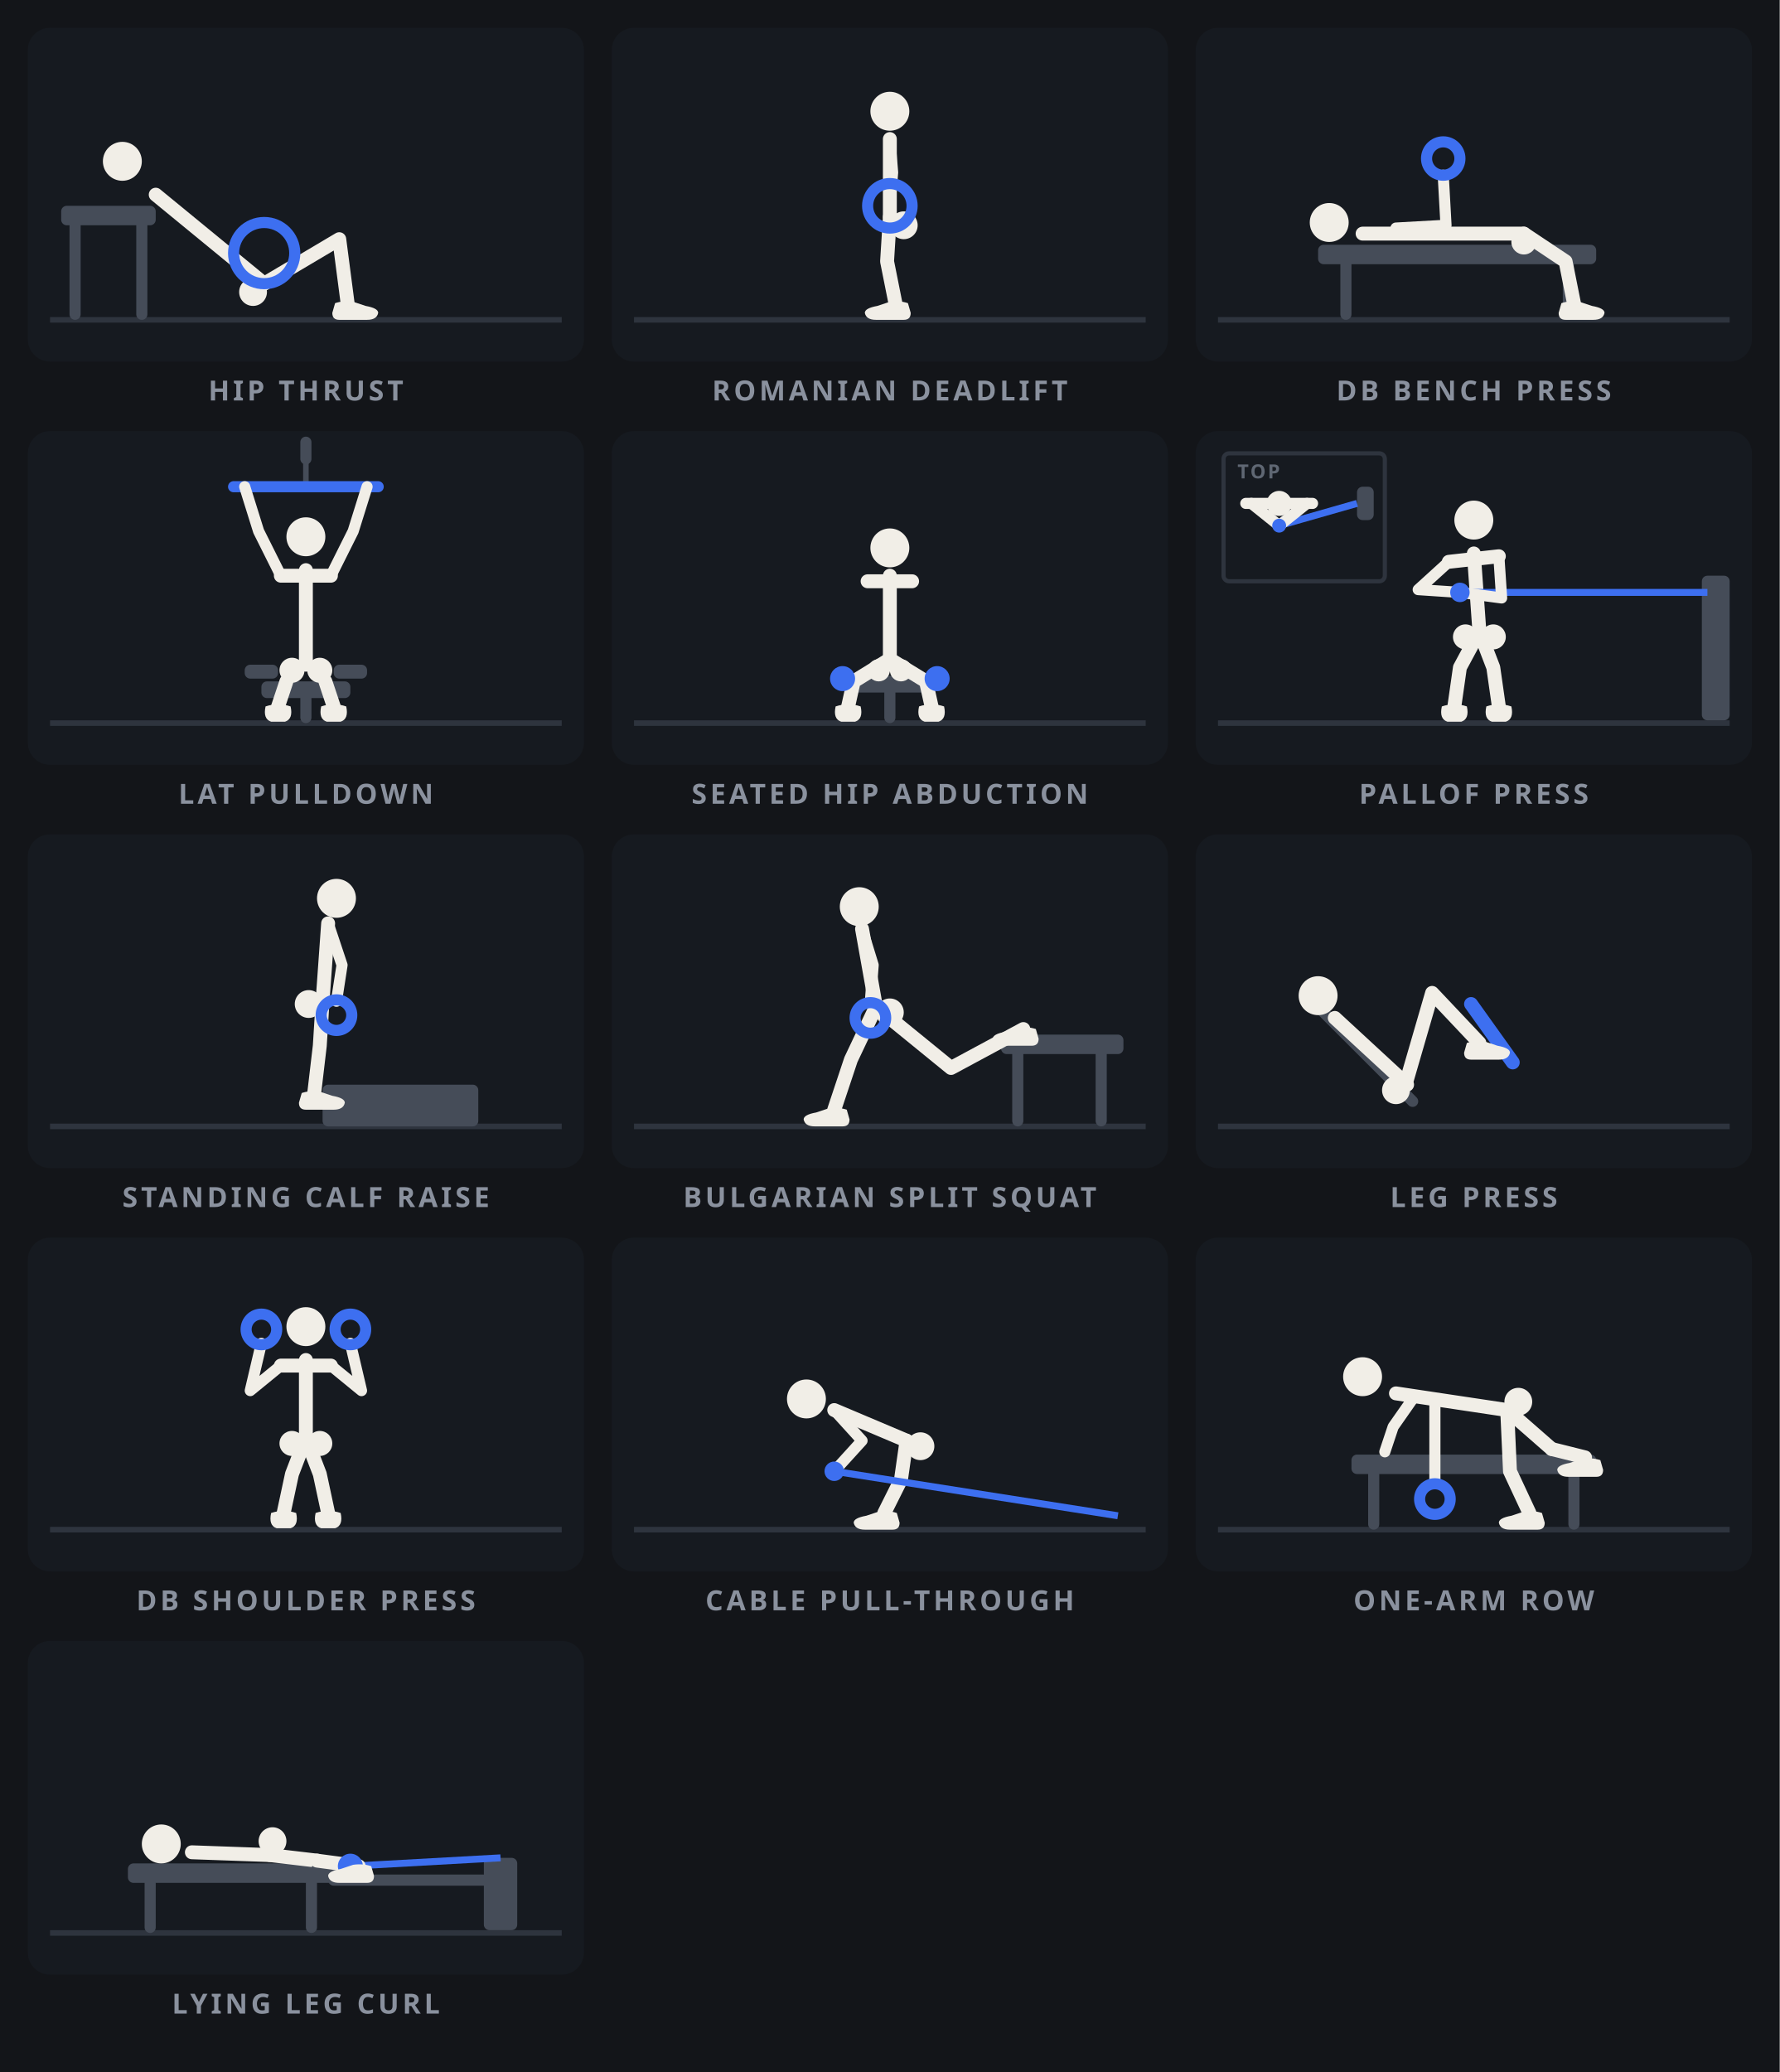
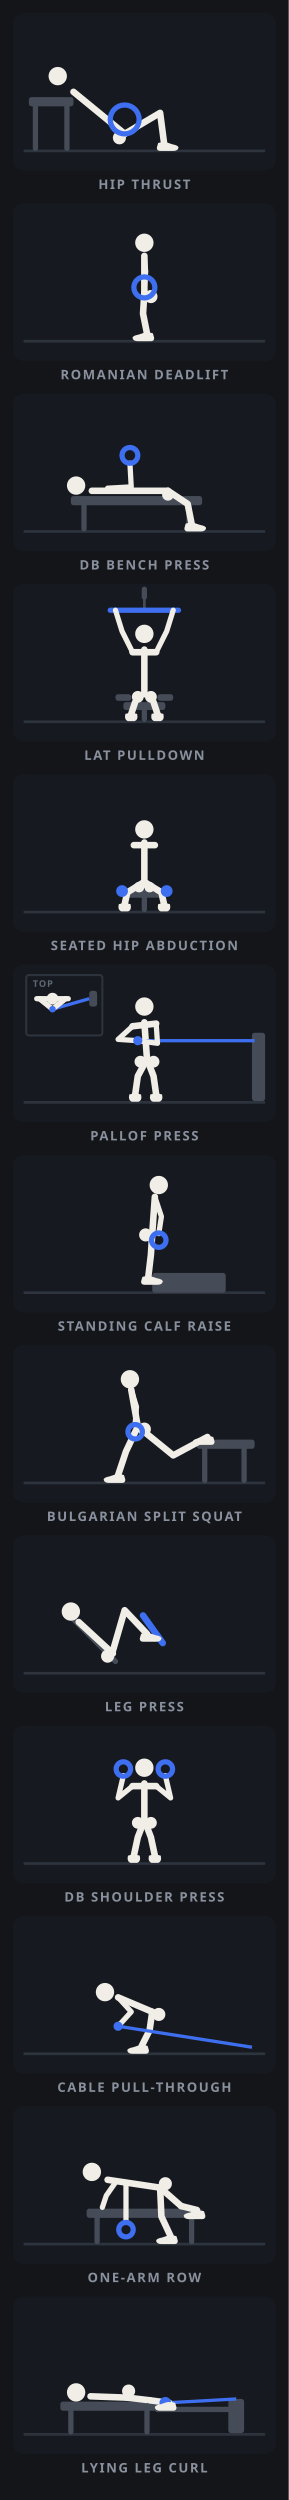
- <svg xmlns="http://www.w3.org/2000/svg" viewBox="0 0 640 745" width="960">
+ <svg xmlns="http://www.w3.org/2000/svg" viewBox="0 0 220 1905" width="960">
  <style>
    .bd{stroke:#F1EEE7;stroke-width:5;stroke-linecap:round;stroke-linejoin:round;fill:none}
    .bd4{stroke:#F1EEE7;stroke-width:4;stroke-linecap:round;stroke-linejoin:round;fill:none}
    .hd{fill:#F1EEE7}
    .eq{fill:#454C58}
    .eqL{stroke:#454C58;stroke-width:4;stroke-linecap:round}
    .eqT{stroke:#454C58;stroke-width:2;fill:none}
    .ac{stroke:#3D6FF0;stroke-width:4;fill:none;stroke-linecap:round}
    .ac5{stroke:#3D6FF0;stroke-width:5;fill:none;stroke-linecap:round}
    .acT{stroke:#3D6FF0;stroke-width:2.5;fill:none}
    .acF{fill:#3D6FF0}
    .gnd{stroke:#2E343E;stroke-width:2}
    .cell{fill:#161A20}
    .cap{fill:#8A919E;font:600 10px system-ui,sans-serif;letter-spacing:.12em;text-anchor:middle}
    .lab{fill:#5F6773;font:600 7px system-ui,sans-serif;letter-spacing:.1em}
    .frame{fill:none;stroke:#2E343E;stroke-width:1.5}
  </style>
-   <rect width="640" height="745" fill="#131519" />
+   <rect width="220" height="1905" fill="#131519" />
  <g transform="translate(10,10)">
    <rect width="200" height="120" rx="8" class="cell" />
    <line x1="8" y1="105" x2="192" y2="105" class="gnd" />
    <rect x="12" y="64" width="34" height="7" rx="2" class="eq" />
    <line x1="17" y1="71" x2="17" y2="103" class="eqL" />
    <line x1="41" y1="71" x2="41" y2="103" class="eqL" />
    <line x1="46" y1="60" x2="85" y2="92" class="bd">
      <animate attributeName="y2" dur="2.6s" repeatCount="indefinite" values="92;70;70;92;92" keyTimes="0;0.35;0.55;0.85;1" calcMode="spline" keySplines=".4 0 .2 1;0 0 1 1;.4 0 .2 1;0 0 1 1" />
    </line>
    <polyline points="85,92 112,76 115,99" class="bd">
      <animate attributeName="points" dur="2.6s" repeatCount="indefinite" values="85,92 112,76 115,99;85,70 115.8,75.8 115,99;85,70 115.8,75.8 115,99;85,92 112,76 115,99;85,92 112,76 115,99" keyTimes="0;0.35;0.55;0.85;1" calcMode="spline" keySplines=".4 0 .2 1;0 0 1 1;.4 0 .2 1;0 0 1 1" />
    </polyline>
    <circle cx="34" cy="48" r="7" class="hd">
      <animate attributeName="cy" dur="2.6s" repeatCount="indefinite" values="48;56;56;48;48" keyTimes="0;0.35;0.55;0.85;1" calcMode="spline" keySplines=".4 0 .2 1;0 0 1 1;.4 0 .2 1;0 0 1 1" />
    </circle>
    <circle cx="81" cy="95" r="5" class="hd">
      <animate attributeName="cy" dur="2.6s" repeatCount="indefinite" values="95;73;73;95;95" keyTimes="0;0.35;0.55;0.85;1" calcMode="spline" keySplines=".4 0 .2 1;0 0 1 1;.4 0 .2 1;0 0 1 1" />
    </circle>
    <circle cx="85" cy="81" r="11" class="ac">
      <animate attributeName="cy" dur="2.6s" repeatCount="indefinite" values="81;59;59;81;81" keyTimes="0;0.35;0.55;0.85;1" calcMode="spline" keySplines=".4 0 .2 1;0 0 1 1;.4 0 .2 1;0 0 1 1" />
    </circle>
    <g transform="translate(115 99)">
      <g>
        <animateTransform attributeName="transform" type="rotate" dur="2.6s" repeatCount="indefinite" values="0 0 0;0 0 0;0 0 0;0 0 0;0 0 0" keyTimes="0;0.35;0.55;0.85;1" calcMode="spline" keySplines=".4 0 .2 1;0 0 1 1;.4 0 .2 1;0 0 1 1" />
        <path d="M -4.5 0 L -5.5 3.5 Q -5.5 6 -3 6 L 7 6 Q 10.5 6 11 3.5 Q 11 1.8 6.5 1 L 2 -0.5 Q -1.5 -1 -4.5 0 Z" class="hd" transform="scale(1,1)" />
      </g>
    </g>
    <text x="100" y="134" class="cap">HIP THRUST</text>
  </g>
-   <g transform="translate(220,10)">
+   <g transform="translate(10,155)">
    <rect width="200" height="120" rx="8" class="cell" />
    <line x1="8" y1="105" x2="192" y2="105" class="gnd" />
    <polyline points="100,68 99,84 102,99" class="bd">
      <animate attributeName="points" dur="2.6s" repeatCount="indefinite" values="100,68 99,84 102,99;114,70 107.1,84.5 102,99;114,70 107.1,84.5 102,99;100,68 99,84 102,99;100,68 99,84 102,99" keyTimes="0;0.35;0.55;0.85;1" calcMode="spline" keySplines=".4 0 .2 1;0 0 1 1;.4 0 .2 1;0 0 1 1" />
    </polyline>
    <line x1="100" y1="68" x2="100" y2="40" class="bd">
      <animate attributeName="x1" dur="2.6s" repeatCount="indefinite" values="100;114;114;100;100" keyTimes="0;0.35;0.55;0.85;1" calcMode="spline" keySplines=".4 0 .2 1;0 0 1 1;.4 0 .2 1;0 0 1 1" />
      <animate attributeName="y1" dur="2.6s" repeatCount="indefinite" values="68;70;70;68;68" keyTimes="0;0.35;0.55;0.85;1" calcMode="spline" keySplines=".4 0 .2 1;0 0 1 1;.4 0 .2 1;0 0 1 1" />
      <animate attributeName="x2" dur="2.6s" repeatCount="indefinite" values="100;98;98;100;100" keyTimes="0;0.35;0.55;0.85;1" calcMode="spline" keySplines=".4 0 .2 1;0 0 1 1;.4 0 .2 1;0 0 1 1" />
      <animate attributeName="y2" dur="2.6s" repeatCount="indefinite" values="40;60;60;40;40" keyTimes="0;0.35;0.55;0.85;1" calcMode="spline" keySplines=".4 0 .2 1;0 0 1 1;.4 0 .2 1;0 0 1 1" />
    </line>
    <circle cx="100" cy="30" r="7" class="hd">
      <animate attributeName="cx" dur="2.6s" repeatCount="indefinite" values="100;88;88;100;100" keyTimes="0;0.35;0.55;0.85;1" calcMode="spline" keySplines=".4 0 .2 1;0 0 1 1;.4 0 .2 1;0 0 1 1" />
      <animate attributeName="cy" dur="2.6s" repeatCount="indefinite" values="30;56;56;30;30" keyTimes="0;0.35;0.55;0.85;1" calcMode="spline" keySplines=".4 0 .2 1;0 0 1 1;.4 0 .2 1;0 0 1 1" />
    </circle>
    <circle cx="105" cy="71" r="5" class="hd">
      <animate attributeName="cx" dur="2.6s" repeatCount="indefinite" values="105;119;119;105;105" keyTimes="0;0.35;0.55;0.85;1" calcMode="spline" keySplines=".4 0 .2 1;0 0 1 1;.4 0 .2 1;0 0 1 1" />
      <animate attributeName="cy" dur="2.6s" repeatCount="indefinite" values="71;73;73;71;71" keyTimes="0;0.35;0.55;0.85;1" calcMode="spline" keySplines=".4 0 .2 1;0 0 1 1;.4 0 .2 1;0 0 1 1" />
    </circle>
    <polyline points="100,40 101,52 100,64" class="bd4">
      <animate attributeName="points" dur="2.6s" repeatCount="indefinite" values="100,40 101,52 100,64;98,60 103,71 103,83;98,60 103,71 103,83;100,40 101,52 100,64;100,40 101,52 100,64" keyTimes="0;0.35;0.55;0.85;1" calcMode="spline" keySplines=".4 0 .2 1;0 0 1 1;.4 0 .2 1;0 0 1 1" />
    </polyline>
    <g transform="translate(102 99)">
      <g>
        <animateTransform attributeName="transform" type="rotate" dur="2.6s" repeatCount="indefinite" values="0 0 0;0 0 0;0 0 0;0 0 0;0 0 0" keyTimes="0;0.35;0.55;0.85;1" calcMode="spline" keySplines=".4 0 .2 1;0 0 1 1;.4 0 .2 1;0 0 1 1" />
        <path d="M -4.5 0 L -5.5 3.5 Q -5.5 6 -3 6 L 7 6 Q 10.5 6 11 3.5 Q 11 1.8 6.5 1 L 2 -0.5 Q -1.5 -1 -4.5 0 Z" class="hd" transform="scale(-1,1)" />
      </g>
    </g>
    <circle cx="100" cy="64" r="8" class="ac">
      <animate attributeName="cx" dur="2.6s" repeatCount="indefinite" values="100;103;103;100;100" keyTimes="0;0.35;0.55;0.85;1" calcMode="spline" keySplines=".4 0 .2 1;0 0 1 1;.4 0 .2 1;0 0 1 1" />
      <animate attributeName="cy" dur="2.6s" repeatCount="indefinite" values="64;83;83;64;64" keyTimes="0;0.35;0.55;0.85;1" calcMode="spline" keySplines=".4 0 .2 1;0 0 1 1;.4 0 .2 1;0 0 1 1" />
    </circle>
    <text x="100" y="134" class="cap">ROMANIAN DEADLIFT</text>
  </g>
-   <g transform="translate(430,10)">
+   <g transform="translate(10,300)">
    <rect width="200" height="120" rx="8" class="cell" />
    <line x1="8" y1="105" x2="192" y2="105" class="gnd" />
    <rect x="44" y="78" width="100" height="7" rx="2" class="eq" />
    <line x1="54" y1="85" x2="54" y2="103" class="eqL" />
    <line x1="134" y1="85" x2="134" y2="103" class="eqL" />
    <line x1="60" y1="74" x2="118" y2="74" class="bd" />
    <circle cx="48" cy="70" r="7" class="hd" />
    <circle cx="118" cy="77" r="4.5" class="hd" />
    <polyline points="118,74 133,84 136,99" class="bd" />
    <g transform="translate(136 99)">
      <g>
        <animateTransform attributeName="transform" type="rotate" dur="2.6s" repeatCount="indefinite" values="0 0 0;0 0 0;0 0 0;0 0 0;0 0 0" keyTimes="0;0.35;0.55;0.85;1" calcMode="spline" keySplines=".4 0 .2 1;0 0 1 1;.4 0 .2 1;0 0 1 1" />
        <path d="M -4.5 0 L -5.5 3.5 Q -5.5 6 -3 6 L 7 6 Q 10.5 6 11 3.5 Q 11 1.8 6.5 1 L 2 -0.5 Q -1.5 -1 -4.5 0 Z" class="hd" transform="scale(1,1)" />
      </g>
    </g>
    <polyline points="72,72 90,71 89,53" class="bd4">
      <animate attributeName="points" dur="2.6s" repeatCount="indefinite" values="72,72 90,71 89,53;72,72 73.9,54.1 74,36;72,72 73.9,54.1 74,36;72,72 90,71 89,53;72,72 90,71 89,53" keyTimes="0;0.35;0.55;0.85;1" calcMode="spline" keySplines=".4 0 .2 1;0 0 1 1;.4 0 .2 1;0 0 1 1" />
    </polyline>
    <circle cx="89" cy="47" r="6" class="ac">
      <animate attributeName="cx" dur="2.6s" repeatCount="indefinite" values="89;74;74;89;89" keyTimes="0;0.35;0.55;0.85;1" calcMode="spline" keySplines=".4 0 .2 1;0 0 1 1;.4 0 .2 1;0 0 1 1" />
      <animate attributeName="cy" dur="2.6s" repeatCount="indefinite" values="47;30;30;47;47" keyTimes="0;0.35;0.55;0.85;1" calcMode="spline" keySplines=".4 0 .2 1;0 0 1 1;.4 0 .2 1;0 0 1 1" />
    </circle>
    <text x="100" y="134" class="cap">DB BENCH PRESS</text>
  </g>
-   <g transform="translate(10,155)">
+   <g transform="translate(10,445)">
    <rect width="200" height="120" rx="8" class="cell" />
    <line x1="8" y1="105" x2="192" y2="105" class="gnd" />
    <line x1="100" y1="4" x2="100" y2="10" class="eqL" />
    <line x1="100" y1="8" x2="100" y2="20" class="eqT">
      <animate attributeName="y2" dur="2.6s" repeatCount="indefinite" values="20;52;52;20;20" keyTimes="0;0.35;0.55;0.85;1" calcMode="spline" keySplines=".4 0 .2 1;0 0 1 1;.4 0 .2 1;0 0 1 1" />
    </line>
    <rect x="84" y="90" width="32" height="6" rx="2" class="eq" />
    <line x1="100" y1="96" x2="100" y2="103" class="eqL" />
    <rect x="78" y="84" width="12" height="5" rx="2" class="eq" />
    <rect x="110" y="84" width="12" height="5" rx="2" class="eq" />
    <line x1="74" y1="20" x2="126" y2="20" class="ac">
      <animate attributeName="y1" dur="2.6s" repeatCount="indefinite" values="20;52;52;20;20" keyTimes="0;0.35;0.55;0.85;1" calcMode="spline" keySplines=".4 0 .2 1;0 0 1 1;.4 0 .2 1;0 0 1 1" />
      <animate attributeName="y2" dur="2.6s" repeatCount="indefinite" values="20;52;52;20;20" keyTimes="0;0.35;0.55;0.85;1" calcMode="spline" keySplines=".4 0 .2 1;0 0 1 1;.4 0 .2 1;0 0 1 1" />
    </line>
    <circle cx="95" cy="86" r="4.5" class="hd" />
    <circle cx="105" cy="86" r="4.5" class="hd" />
    <line x1="100" y1="50" x2="100" y2="84" class="bd" />
    <line x1="91" y1="52" x2="109" y2="52" class="bd" />
    <circle cx="100" cy="38" r="7" class="hd" />
    <line x1="93" y1="90" x2="90" y2="99" class="bd" />
    <line x1="107" y1="90" x2="110" y2="99" class="bd" />
    <g transform="translate(90 99)">
      <g>
        <animateTransform attributeName="transform" type="rotate" dur="2.6s" repeatCount="indefinite" values="0 0 0;0 0 0;0 0 0;0 0 0;0 0 0" keyTimes="0;0.35;0.55;0.85;1" calcMode="spline" keySplines=".4 0 .2 1;0 0 1 1;.4 0 .2 1;0 0 1 1" />
        <path d="M -4.5 0 Q -5.5 4.5 -2.5 5.5 L 2.5 5.5 Q 5.5 4.5 4.5 0 Q 0 -1.5 -4.5 0 Z" class="hd" transform="scale(1,1)" />
      </g>
    </g>
    <g transform="translate(110 99)">
      <g>
        <animateTransform attributeName="transform" type="rotate" dur="2.6s" repeatCount="indefinite" values="0 0 0;0 0 0;0 0 0;0 0 0;0 0 0" keyTimes="0;0.35;0.55;0.85;1" calcMode="spline" keySplines=".4 0 .2 1;0 0 1 1;.4 0 .2 1;0 0 1 1" />
        <path d="M -4.5 0 Q -5.5 4.5 -2.5 5.5 L 2.5 5.5 Q 5.5 4.5 4.5 0 Q 0 -1.5 -4.5 0 Z" class="hd" transform="scale(1,1)" />
      </g>
    </g>
    <polyline points="91,52 83,36 78,20" class="bd4">
      <animate attributeName="points" dur="2.6s" repeatCount="indefinite" values="91,52 83,36 78,20;91,52 83.7,68.3 80,52;91,52 83.7,68.3 80,52;91,52 83,36 78,20;91,52 83,36 78,20" keyTimes="0;0.35;0.55;0.85;1" calcMode="spline" keySplines=".4 0 .2 1;0 0 1 1;.4 0 .2 1;0 0 1 1" />
    </polyline>
    <polyline points="109,52 117,36 122,20" class="bd4">
      <animate attributeName="points" dur="2.6s" repeatCount="indefinite" values="109,52 117,36 122,20;109,52 116.3,68.3 120,52;109,52 116.3,68.3 120,52;109,52 117,36 122,20;109,52 117,36 122,20" keyTimes="0;0.35;0.55;0.85;1" calcMode="spline" keySplines=".4 0 .2 1;0 0 1 1;.4 0 .2 1;0 0 1 1" />
    </polyline>
    <text x="100" y="134" class="cap">LAT PULLDOWN</text>
  </g>
-   <g transform="translate(220,155)">
+   <g transform="translate(10,590)">
    <rect width="200" height="120" rx="8" class="cell" />
    <line x1="8" y1="105" x2="192" y2="105" class="gnd" />
    <rect x="86" y="88" width="28" height="6" rx="2" class="eq" />
    <line x1="100" y1="94" x2="100" y2="103" class="eqL" />
    <circle cx="96" cy="86" r="4" class="hd" />
    <circle cx="104" cy="86" r="4" class="hd" />
    <circle cx="100" cy="42" r="7" class="hd" />
    <line x1="100" y1="52" x2="100" y2="84" class="bd" />
    <line x1="92" y1="54" x2="108" y2="54" class="bd" />
    <g>
      <animateTransform attributeName="transform" type="rotate" dur="2.6s" repeatCount="indefinite" values="0 100 82;-14 100 82;-14 100 82;0 100 82;0 100 82" keyTimes="0;0.35;0.55;0.85;1" calcMode="spline" keySplines=".4 0 .2 1;0 0 1 1;.4 0 .2 1;0 0 1 1" />
      <polyline points="100,82 87,90 85,99" class="bd" />
      <circle cx="83" cy="89" r="4.5" class="acF" />
      <g transform="translate(85 99)">
        <g>
          <animateTransform attributeName="transform" type="rotate" dur="2.6s" repeatCount="indefinite" values="0 0 0;0 0 0;0 0 0;0 0 0;0 0 0" keyTimes="0;0.35;0.55;0.85;1" calcMode="spline" keySplines=".4 0 .2 1;0 0 1 1;.4 0 .2 1;0 0 1 1" />
          <path d="M -4.5 0 Q -5.5 4.5 -2.5 5.5 L 2.5 5.5 Q 5.5 4.5 4.5 0 Q 0 -1.5 -4.5 0 Z" class="hd" transform="scale(1,1)" />
        </g>
      </g>
    </g>
    <g>
      <animateTransform attributeName="transform" type="rotate" dur="2.6s" repeatCount="indefinite" values="0 100 82;14 100 82;14 100 82;0 100 82;0 100 82" keyTimes="0;0.35;0.55;0.85;1" calcMode="spline" keySplines=".4 0 .2 1;0 0 1 1;.4 0 .2 1;0 0 1 1" />
      <polyline points="100,82 113,90 115,99" class="bd" />
      <circle cx="117" cy="89" r="4.5" class="acF" />
      <g transform="translate(115 99)">
        <g>
          <animateTransform attributeName="transform" type="rotate" dur="2.6s" repeatCount="indefinite" values="0 0 0;0 0 0;0 0 0;0 0 0;0 0 0" keyTimes="0;0.35;0.55;0.85;1" calcMode="spline" keySplines=".4 0 .2 1;0 0 1 1;.4 0 .2 1;0 0 1 1" />
          <path d="M -4.5 0 Q -5.5 4.5 -2.5 5.5 L 2.5 5.5 Q 5.5 4.5 4.5 0 Q 0 -1.5 -4.5 0 Z" class="hd" transform="scale(1,1)" />
        </g>
      </g>
    </g>
    <text x="100" y="134" class="cap">SEATED HIP ABDUCTION</text>
  </g>
-   <g transform="translate(430,155)">
+   <g transform="translate(10,735)">
    <rect width="200" height="120" rx="8" class="cell" />
    <line x1="8" y1="105" x2="192" y2="105" class="gnd" />
    <rect x="182" y="52" width="10" height="52" rx="2" class="eq" />
    <circle cx="97" cy="74" r="4.5" class="hd" />
    <circle cx="107" cy="74" r="4.5" class="hd" />
    <polyline points="102,72 95,85 93,99" class="bd" />
    <polyline points="102,72 107,85 109,99" class="bd" />
    <line x1="102" y1="72" x2="100" y2="44" class="bd" />
    <line x1="91" y1="47" x2="109" y2="45" class="bd" />
    <circle cx="100" cy="32" r="7" class="hd" />
    <g transform="translate(93 99)">
      <g>
        <animateTransform attributeName="transform" type="rotate" dur="2.6s" repeatCount="indefinite" values="0 0 0;0 0 0;0 0 0;0 0 0;0 0 0" keyTimes="0;0.35;0.55;0.85;1" calcMode="spline" keySplines=".4 0 .2 1;0 0 1 1;.4 0 .2 1;0 0 1 1" />
        <path d="M -4.5 0 Q -5.5 4.5 -2.5 5.5 L 2.5 5.5 Q 5.5 4.5 4.5 0 Q 0 -1.5 -4.5 0 Z" class="hd" transform="scale(1,1)" />
      </g>
    </g>
    <g transform="translate(109 99)">
      <g>
        <animateTransform attributeName="transform" type="rotate" dur="2.6s" repeatCount="indefinite" values="0 0 0;0 0 0;0 0 0;0 0 0;0 0 0" keyTimes="0;0.35;0.55;0.85;1" calcMode="spline" keySplines=".4 0 .2 1;0 0 1 1;.4 0 .2 1;0 0 1 1" />
        <path d="M -4.5 0 Q -5.5 4.5 -2.5 5.5 L 2.5 5.5 Q 5.5 4.5 4.5 0 Q 0 -1.5 -4.5 0 Z" class="hd" transform="scale(1,1)" />
      </g>
    </g>
    <line x1="184" y1="58" x2="95" y2="58" class="acT">
      <animate attributeName="x2" dur="2.6s" repeatCount="indefinite" values="95;80;80;95;95" keyTimes="0;0.35;0.55;0.85;1" calcMode="spline" keySplines=".4 0 .2 1;0 0 1 1;.4 0 .2 1;0 0 1 1" />
      <animate attributeName="y2" dur="2.6s" repeatCount="indefinite" values="58;62;62;58;58" keyTimes="0;0.35;0.55;0.85;1" calcMode="spline" keySplines=".4 0 .2 1;0 0 1 1;.4 0 .2 1;0 0 1 1" />
    </line>
    <polyline points="91,47 80,57 95,58" class="bd4">
      <animate attributeName="points" dur="2.6s" repeatCount="indefinite" values="91,47 80,57 95,58;91,47 76.1,47.5 80,62;91,47 76.1,47.5 80,62;91,47 80,57 95,58;91,47 80,57 95,58" keyTimes="0;0.35;0.55;0.85;1" calcMode="spline" keySplines=".4 0 .2 1;0 0 1 1;.4 0 .2 1;0 0 1 1" />
    </polyline>
    <polyline points="109,45 110,60 95,58" class="bd4">
      <animate attributeName="points" dur="2.6s" repeatCount="indefinite" values="109,45 110,60 95,58;109,45 96.5,53.3 80,62;109,45 96.5,53.3 80,62;109,45 110,60 95,58;109,45 110,60 95,58" keyTimes="0;0.35;0.55;0.85;1" calcMode="spline" keySplines=".4 0 .2 1;0 0 1 1;.4 0 .2 1;0 0 1 1" />
    </polyline>
    <circle cx="95" cy="58" r="3.5" class="acF">
      <animate attributeName="cx" dur="2.6s" repeatCount="indefinite" values="95;80;80;95;95" keyTimes="0;0.35;0.55;0.85;1" calcMode="spline" keySplines=".4 0 .2 1;0 0 1 1;.4 0 .2 1;0 0 1 1" />
      <animate attributeName="cy" dur="2.6s" repeatCount="indefinite" values="58;62;62;58;58" keyTimes="0;0.35;0.55;0.85;1" calcMode="spline" keySplines=".4 0 .2 1;0 0 1 1;.4 0 .2 1;0 0 1 1" />
    </circle>
    <rect x="10" y="8" width="58" height="46" rx="2" class="frame" />
    <text x="15" y="17" class="lab">TOP</text>
    <rect x="58" y="20" width="6" height="12" rx="2" class="eq" />
    <line x1="58" y1="26" x2="30" y2="34" class="acT">
      <animate attributeName="y2" dur="2.6s" repeatCount="indefinite" values="34;48;48;34;34" keyTimes="0;0.35;0.55;0.85;1" calcMode="spline" keySplines=".4 0 .2 1;0 0 1 1;.4 0 .2 1;0 0 1 1" />
    </line>
    <line x1="18" y1="26" x2="42" y2="26" class="bd4" />
    <line x1="20" y1="26" x2="30" y2="34" class="bd4">
      <animate attributeName="y2" dur="2.6s" repeatCount="indefinite" values="34;48;48;34;34" keyTimes="0;0.35;0.55;0.85;1" calcMode="spline" keySplines=".4 0 .2 1;0 0 1 1;.4 0 .2 1;0 0 1 1" />
    </line>
    <line x1="40" y1="26" x2="30" y2="34" class="bd4">
      <animate attributeName="y2" dur="2.6s" repeatCount="indefinite" values="34;48;48;34;34" keyTimes="0;0.35;0.55;0.85;1" calcMode="spline" keySplines=".4 0 .2 1;0 0 1 1;.4 0 .2 1;0 0 1 1" />
    </line>
    <circle cx="30" cy="26" r="4.5" class="hd" />
    <circle cx="30" cy="34" r="2.5" class="acF">
      <animate attributeName="cy" dur="2.6s" repeatCount="indefinite" values="34;48;48;34;34" keyTimes="0;0.35;0.55;0.85;1" calcMode="spline" keySplines=".4 0 .2 1;0 0 1 1;.4 0 .2 1;0 0 1 1" />
    </circle>
    <text x="100" y="134" class="cap">PALLOF PRESS</text>
  </g>
-   <g transform="translate(10,300)">
+   <g transform="translate(10,880)">
    <rect width="200" height="120" rx="8" class="cell" />
    <line x1="8" y1="105" x2="192" y2="105" class="gnd" />
    <rect x="106" y="90" width="56" height="15" rx="2" class="eq" />
    <polyline points="106,60 105,76 103,93" class="bd">
      <animate attributeName="points" dur="2.6s" repeatCount="indefinite" values="106,60 105,76 103,93;106,49 104.5,65 101,82;106,49 104.5,65 101,82;106,60 105,76 103,93;106,60 105,76 103,93" keyTimes="0;0.35;0.55;0.85;1" calcMode="spline" keySplines=".4 0 .2 1;0 0 1 1;.4 0 .2 1;0 0 1 1" />
    </polyline>
    <line x1="106" y1="60" x2="108" y2="32" class="bd">
      <animate attributeName="y1" dur="2.6s" repeatCount="indefinite" values="60;49;49;60;60" keyTimes="0;0.35;0.55;0.85;1" calcMode="spline" keySplines=".4 0 .2 1;0 0 1 1;.4 0 .2 1;0 0 1 1" />
      <animate attributeName="y2" dur="2.6s" repeatCount="indefinite" values="32;21;21;32;32" keyTimes="0;0.35;0.55;0.85;1" calcMode="spline" keySplines=".4 0 .2 1;0 0 1 1;.4 0 .2 1;0 0 1 1" />
    </line>
    <circle cx="101" cy="61" r="5" class="hd">
      <animate attributeName="cy" dur="2.6s" repeatCount="indefinite" values="61;50;50;61;61" keyTimes="0;0.35;0.55;0.85;1" calcMode="spline" keySplines=".4 0 .2 1;0 0 1 1;.4 0 .2 1;0 0 1 1" />
    </circle>
    <circle cx="111" cy="23" r="7" class="hd">
      <animate attributeName="cy" dur="2.6s" repeatCount="indefinite" values="23;12;12;23;23" keyTimes="0;0.35;0.55;0.85;1" calcMode="spline" keySplines=".4 0 .2 1;0 0 1 1;.4 0 .2 1;0 0 1 1" />
    </circle>
    <polyline points="108,32 113,47 111,60" class="bd4">
      <animate attributeName="points" dur="2.6s" repeatCount="indefinite" values="108,32 113,47 111,60;108,21 113,36 111,49;108,21 113,36 111,49;108,32 113,47 111,60;108,32 113,47 111,60" keyTimes="0;0.35;0.55;0.85;1" calcMode="spline" keySplines=".4 0 .2 1;0 0 1 1;.4 0 .2 1;0 0 1 1" />
    </polyline>
    <circle cx="111" cy="65" r="5.5" class="ac">
      <animate attributeName="cy" dur="2.6s" repeatCount="indefinite" values="65;54;54;65;65" keyTimes="0;0.35;0.55;0.85;1" calcMode="spline" keySplines=".4 0 .2 1;0 0 1 1;.4 0 .2 1;0 0 1 1" />
    </circle>
    <g transform="translate(103 93)">
      <animateTransform attributeName="transform" type="translate" dur="2.6s" repeatCount="indefinite" values="103 93;101 82;101 82;103 93;103 93" keyTimes="0;0.35;0.55;0.85;1" calcMode="spline" keySplines=".4 0 .2 1;0 0 1 1;.4 0 .2 1;0 0 1 1" />
      <g>
        <animateTransform attributeName="transform" type="rotate" dur="2.6s" repeatCount="indefinite" values="-12 0 0;25 0 0;25 0 0;-12 0 0;-12 0 0" keyTimes="0;0.35;0.55;0.85;1" calcMode="spline" keySplines=".4 0 .2 1;0 0 1 1;.4 0 .2 1;0 0 1 1" />
        <path d="M -4.5 0 L -5.5 3.5 Q -5.5 6 -3 6 L 7 6 Q 10.5 6 11 3.5 Q 11 1.8 6.5 1 L 2 -0.5 Q -1.5 -1 -4.5 0 Z" class="hd" transform="scale(1,1)" />
      </g>
    </g>
    <text x="100" y="134" class="cap">STANDING CALF RAISE</text>
  </g>
-   <g transform="translate(220,300)">
+   <g transform="translate(10,1025)">
    <rect width="200" height="120" rx="8" class="cell" />
    <line x1="8" y1="105" x2="192" y2="105" class="gnd" />
    <rect x="140" y="72" width="44" height="7" rx="2" class="eq" />
    <line x1="146" y1="79" x2="146" y2="103" class="eqL" />
    <line x1="176" y1="79" x2="176" y2="103" class="eqL" />
    <polyline points="95,62 86,81 80,99" class="bd">
      <animate attributeName="points" dur="2.6s" repeatCount="indefinite" values="95,62 86,81 80,99;97,82 76,80.4 80,99;97,82 76,80.4 80,99;95,62 86,81 80,99;95,62 86,81 80,99" keyTimes="0;0.35;0.55;0.85;1" calcMode="spline" keySplines=".4 0 .2 1;0 0 1 1;.4 0 .2 1;0 0 1 1" />
    </polyline>
    <polyline points="95,62 122,84 148,70" class="bd">
      <animate attributeName="points" dur="2.6s" repeatCount="indefinite" values="95,62 122,84 148,70;97,82 129.9,93.4 148,70;97,82 129.9,93.4 148,70;95,62 122,84 148,70;95,62 122,84 148,70" keyTimes="0;0.35;0.55;0.85;1" calcMode="spline" keySplines=".4 0 .2 1;0 0 1 1;.4 0 .2 1;0 0 1 1" />
    </polyline>
    <line x1="95" y1="62" x2="90" y2="34" class="bd">
      <animate attributeName="x1" dur="2.6s" repeatCount="indefinite" values="95;97;97;95;95" keyTimes="0;0.35;0.55;0.85;1" calcMode="spline" keySplines=".4 0 .2 1;0 0 1 1;.4 0 .2 1;0 0 1 1" />
      <animate attributeName="y1" dur="2.6s" repeatCount="indefinite" values="62;82;82;62;62" keyTimes="0;0.35;0.55;0.85;1" calcMode="spline" keySplines=".4 0 .2 1;0 0 1 1;.4 0 .2 1;0 0 1 1" />
      <animate attributeName="y2" dur="2.6s" repeatCount="indefinite" values="34;54;54;34;34" keyTimes="0;0.35;0.55;0.85;1" calcMode="spline" keySplines=".4 0 .2 1;0 0 1 1;.4 0 .2 1;0 0 1 1" />
    </line>
    <circle cx="89" cy="26" r="7" class="hd">
      <animate attributeName="cy" dur="2.6s" repeatCount="indefinite" values="26;46;46;26;26" keyTimes="0;0.35;0.55;0.85;1" calcMode="spline" keySplines=".4 0 .2 1;0 0 1 1;.4 0 .2 1;0 0 1 1" />
    </circle>
    <circle cx="100" cy="64" r="5" class="hd">
      <animate attributeName="cx" dur="2.6s" repeatCount="indefinite" values="100;102;102;100;100" keyTimes="0;0.35;0.55;0.85;1" calcMode="spline" keySplines=".4 0 .2 1;0 0 1 1;.4 0 .2 1;0 0 1 1" />
      <animate attributeName="cy" dur="2.6s" repeatCount="indefinite" values="64;84;84;64;64" keyTimes="0;0.35;0.55;0.85;1" calcMode="spline" keySplines=".4 0 .2 1;0 0 1 1;.4 0 .2 1;0 0 1 1" />
    </circle>
    <polyline points="90,34 94,47 93,60" class="bd4">
      <animate attributeName="points" dur="2.6s" repeatCount="indefinite" values="90,34 94,47 93,60;90,54 94,67 93,80;90,54 94,67 93,80;90,34 94,47 93,60;90,34 94,47 93,60" keyTimes="0;0.35;0.55;0.85;1" calcMode="spline" keySplines=".4 0 .2 1;0 0 1 1;.4 0 .2 1;0 0 1 1" />
    </polyline>
    <circle cx="93" cy="66" r="5.5" class="ac">
      <animate attributeName="cy" dur="2.6s" repeatCount="indefinite" values="66;86;86;66;66" keyTimes="0;0.35;0.55;0.85;1" calcMode="spline" keySplines=".4 0 .2 1;0 0 1 1;.4 0 .2 1;0 0 1 1" />
    </circle>
    <g transform="translate(80 99)">
      <g>
        <animateTransform attributeName="transform" type="rotate" dur="2.6s" repeatCount="indefinite" values="0 0 0;0 0 0;0 0 0;0 0 0;0 0 0" keyTimes="0;0.35;0.55;0.85;1" calcMode="spline" keySplines=".4 0 .2 1;0 0 1 1;.4 0 .2 1;0 0 1 1" />
        <path d="M -4.5 0 L -5.5 3.5 Q -5.5 6 -3 6 L 7 6 Q 10.5 6 11 3.5 Q 11 1.8 6.5 1 L 2 -0.5 Q -1.5 -1 -4.5 0 Z" class="hd" transform="scale(-1,1)" />
      </g>
    </g>
    <g transform="translate(148 70)">
      <g>
        <animateTransform attributeName="transform" type="rotate" dur="2.6s" repeatCount="indefinite" values="-60 0 0;-60 0 0;-60 0 0;-60 0 0;-60 0 0" keyTimes="0;0.35;0.55;0.85;1" calcMode="spline" keySplines=".4 0 .2 1;0 0 1 1;.4 0 .2 1;0 0 1 1" />
        <path d="M -4.5 0 L -5.5 3.5 Q -5.5 6 -3 6 L 7 6 Q 10.5 6 11 3.5 Q 11 1.8 6.5 1 L 2 -0.5 Q -1.5 -1 -4.5 0 Z" class="hd" transform="scale(-1,1)" />
      </g>
    </g>
    <text x="100" y="134" class="cap">BULGARIAN SPLIT SQUAT</text>
  </g>
-   <g transform="translate(430,300)">
+   <g transform="translate(10,1170)">
    <rect width="200" height="120" rx="8" class="cell" />
    <line x1="8" y1="105" x2="192" y2="105" class="gnd" />
    <line x1="44" y1="62" x2="78" y2="96" class="eqL" />
    <circle cx="44" cy="58" r="7" class="hd" />
    <line x1="76" y1="90" x2="50" y2="66" class="bd" />
    <circle cx="72" cy="92" r="5" class="hd" />
    <polyline points="76,88 85,57 102,75" class="bd">
      <animate attributeName="points" dur="2.6s" repeatCount="indefinite" values="76,88 85,57 102,75;76,88 95.9,62.6 120,57;76,88 95.9,62.6 120,57;76,88 85,57 102,75;76,88 85,57 102,75" keyTimes="0;0.35;0.55;0.85;1" calcMode="spline" keySplines=".4 0 .2 1;0 0 1 1;.4 0 .2 1;0 0 1 1" />
    </polyline>
    <line x1="99" y1="61" x2="114" y2="82" class="ac5">
      <animate attributeName="x1" dur="2.6s" repeatCount="indefinite" values="99;117;117;99;99" keyTimes="0;0.35;0.55;0.85;1" calcMode="spline" keySplines=".4 0 .2 1;0 0 1 1;.4 0 .2 1;0 0 1 1" />
      <animate attributeName="y1" dur="2.6s" repeatCount="indefinite" values="61;43;43;61;61" keyTimes="0;0.35;0.55;0.85;1" calcMode="spline" keySplines=".4 0 .2 1;0 0 1 1;.4 0 .2 1;0 0 1 1" />
      <animate attributeName="x2" dur="2.6s" repeatCount="indefinite" values="114;132;132;114;114" keyTimes="0;0.35;0.55;0.85;1" calcMode="spline" keySplines=".4 0 .2 1;0 0 1 1;.4 0 .2 1;0 0 1 1" />
      <animate attributeName="y2" dur="2.6s" repeatCount="indefinite" values="82;64;64;82;82" keyTimes="0;0.35;0.55;0.85;1" calcMode="spline" keySplines=".4 0 .2 1;0 0 1 1;.4 0 .2 1;0 0 1 1" />
    </line>
    <g transform="translate(102 75)">
      <animateTransform attributeName="transform" type="translate" dur="2.6s" repeatCount="indefinite" values="102 75;120 57;120 57;102 75;102 75" keyTimes="0;0.35;0.55;0.85;1" calcMode="spline" keySplines=".4 0 .2 1;0 0 1 1;.4 0 .2 1;0 0 1 1" />
      <g>
        <animateTransform attributeName="transform" type="rotate" dur="2.6s" repeatCount="indefinite" values="-125 0 0;-125 0 0;-125 0 0;-125 0 0;-125 0 0" keyTimes="0;0.35;0.55;0.85;1" calcMode="spline" keySplines=".4 0 .2 1;0 0 1 1;.4 0 .2 1;0 0 1 1" />
        <path d="M -4.5 0 L -5.5 3.5 Q -5.5 6 -3 6 L 7 6 Q 10.5 6 11 3.5 Q 11 1.8 6.5 1 L 2 -0.5 Q -1.5 -1 -4.5 0 Z" class="hd" transform="scale(1,1)" />
      </g>
    </g>
    <text x="100" y="134" class="cap">LEG PRESS</text>
  </g>
-   <g transform="translate(10,445)">
+   <g transform="translate(10,1315)">
    <rect width="200" height="120" rx="8" class="cell" />
    <line x1="8" y1="105" x2="192" y2="105" class="gnd" />
    <circle cx="95" cy="74" r="4.5" class="hd" />
    <circle cx="105" cy="74" r="4.5" class="hd" />
    <polyline points="100,72 95,85 92,99" class="bd" />
    <polyline points="100,72 105,85 108,99" class="bd" />
    <line x1="100" y1="72" x2="100" y2="44" class="bd" />
    <line x1="91" y1="46" x2="109" y2="46" class="bd" />
    <circle cx="100" cy="32" r="7" class="hd" />
    <g transform="translate(92 99)">
      <g>
        <animateTransform attributeName="transform" type="rotate" dur="2.6s" repeatCount="indefinite" values="0 0 0;0 0 0;0 0 0;0 0 0;0 0 0" keyTimes="0;0.35;0.55;0.85;1" calcMode="spline" keySplines=".4 0 .2 1;0 0 1 1;.4 0 .2 1;0 0 1 1" />
        <path d="M -4.5 0 Q -5.5 4.5 -2.5 5.5 L 2.5 5.5 Q 5.5 4.5 4.5 0 Q 0 -1.5 -4.5 0 Z" class="hd" transform="scale(1,1)" />
      </g>
    </g>
    <g transform="translate(108 99)">
      <g>
        <animateTransform attributeName="transform" type="rotate" dur="2.6s" repeatCount="indefinite" values="0 0 0;0 0 0;0 0 0;0 0 0;0 0 0" keyTimes="0;0.35;0.55;0.85;1" calcMode="spline" keySplines=".4 0 .2 1;0 0 1 1;.4 0 .2 1;0 0 1 1" />
        <path d="M -4.5 0 Q -5.5 4.5 -2.5 5.5 L 2.5 5.5 Q 5.5 4.5 4.5 0 Q 0 -1.5 -4.5 0 Z" class="hd" transform="scale(1,1)" />
      </g>
    </g>
    <polyline points="91,46 80,55 84,38" class="bd4">
      <animate attributeName="points" dur="2.6s" repeatCount="indefinite" values="91,46 80,55 84,38;91,46 90.6,31.8 92,14;91,46 90.6,31.8 92,14;91,46 80,55 84,38;91,46 80,55 84,38" keyTimes="0;0.35;0.55;0.85;1" calcMode="spline" keySplines=".4 0 .2 1;0 0 1 1;.4 0 .2 1;0 0 1 1" />
    </polyline>
    <polyline points="109,46 120,55 116,38" class="bd4">
      <animate attributeName="points" dur="2.6s" repeatCount="indefinite" values="109,46 120,55 116,38;109,46 109.4,31.8 108,14;109,46 109.4,31.8 108,14;109,46 120,55 116,38;109,46 120,55 116,38" keyTimes="0;0.35;0.55;0.85;1" calcMode="spline" keySplines=".4 0 .2 1;0 0 1 1;.4 0 .2 1;0 0 1 1" />
    </polyline>
    <circle cx="84" cy="33" r="5.5" class="ac">
      <animate attributeName="cx" dur="2.6s" repeatCount="indefinite" values="84;92;92;84;84" keyTimes="0;0.35;0.55;0.85;1" calcMode="spline" keySplines=".4 0 .2 1;0 0 1 1;.4 0 .2 1;0 0 1 1" />
      <animate attributeName="cy" dur="2.6s" repeatCount="indefinite" values="33;9;9;33;33" keyTimes="0;0.35;0.55;0.85;1" calcMode="spline" keySplines=".4 0 .2 1;0 0 1 1;.4 0 .2 1;0 0 1 1" />
    </circle>
    <circle cx="116" cy="33" r="5.5" class="ac">
      <animate attributeName="cx" dur="2.6s" repeatCount="indefinite" values="116;108;108;116;116" keyTimes="0;0.35;0.55;0.85;1" calcMode="spline" keySplines=".4 0 .2 1;0 0 1 1;.4 0 .2 1;0 0 1 1" />
      <animate attributeName="cy" dur="2.6s" repeatCount="indefinite" values="33;9;9;33;33" keyTimes="0;0.35;0.55;0.85;1" calcMode="spline" keySplines=".4 0 .2 1;0 0 1 1;.4 0 .2 1;0 0 1 1" />
    </circle>
    <text x="100" y="134" class="cap">DB SHOULDER PRESS</text>
  </g>
-   <g transform="translate(220,445)">
+   <g transform="translate(10,1460)">
    <rect width="200" height="120" rx="8" class="cell" />
    <line x1="8" y1="105" x2="192" y2="105" class="gnd" />
    <polyline points="106,73 104,87 98,99" class="bd">
      <animate attributeName="points" dur="2.6s" repeatCount="indefinite" values="106,73 104,87 98,99;95,70 97.3,84 98,99;95,70 97.3,84 98,99;106,73 104,87 98,99;106,73 104,87 98,99" keyTimes="0;0.35;0.55;0.85;1" calcMode="spline" keySplines=".4 0 .2 1;0 0 1 1;.4 0 .2 1;0 0 1 1" />
    </polyline>
    <line x1="106" y1="73" x2="80" y2="62" class="bd">
      <animate attributeName="x1" dur="2.6s" repeatCount="indefinite" values="106;95;95;106;106" keyTimes="0;0.35;0.55;0.85;1" calcMode="spline" keySplines=".4 0 .2 1;0 0 1 1;.4 0 .2 1;0 0 1 1" />
      <animate attributeName="y1" dur="2.6s" repeatCount="indefinite" values="73;70;70;73;73" keyTimes="0;0.35;0.55;0.85;1" calcMode="spline" keySplines=".4 0 .2 1;0 0 1 1;.4 0 .2 1;0 0 1 1" />
      <animate attributeName="x2" dur="2.6s" repeatCount="indefinite" values="80;95;95;80;80" keyTimes="0;0.35;0.55;0.85;1" calcMode="spline" keySplines=".4 0 .2 1;0 0 1 1;.4 0 .2 1;0 0 1 1" />
      <animate attributeName="y2" dur="2.6s" repeatCount="indefinite" values="62;42;42;62;62" keyTimes="0;0.35;0.55;0.85;1" calcMode="spline" keySplines=".4 0 .2 1;0 0 1 1;.4 0 .2 1;0 0 1 1" />
    </line>
    <circle cx="70" cy="58" r="7" class="hd">
      <animate attributeName="cx" dur="2.6s" repeatCount="indefinite" values="70;93;93;70;70" keyTimes="0;0.35;0.55;0.85;1" calcMode="spline" keySplines=".4 0 .2 1;0 0 1 1;.4 0 .2 1;0 0 1 1" />
      <animate attributeName="cy" dur="2.6s" repeatCount="indefinite" values="58;32;32;58;58" keyTimes="0;0.35;0.55;0.85;1" calcMode="spline" keySplines=".4 0 .2 1;0 0 1 1;.4 0 .2 1;0 0 1 1" />
    </circle>
    <circle cx="111" cy="75" r="5" class="hd">
      <animate attributeName="cx" dur="2.6s" repeatCount="indefinite" values="111;100;100;111;111" keyTimes="0;0.35;0.55;0.85;1" calcMode="spline" keySplines=".4 0 .2 1;0 0 1 1;.4 0 .2 1;0 0 1 1" />
      <animate attributeName="cy" dur="2.6s" repeatCount="indefinite" values="75;72;72;75;75" keyTimes="0;0.35;0.55;0.85;1" calcMode="spline" keySplines=".4 0 .2 1;0 0 1 1;.4 0 .2 1;0 0 1 1" />
    </circle>
    <polyline points="80,62 90,73 80,84" class="bd4">
      <animate attributeName="points" dur="2.6s" repeatCount="indefinite" values="80,62 90,73 80,84;95,42 96.8,56.8 97,72;95,42 96.8,56.8 97,72;80,62 90,73 80,84;80,62 90,73 80,84" keyTimes="0;0.35;0.55;0.85;1" calcMode="spline" keySplines=".4 0 .2 1;0 0 1 1;.4 0 .2 1;0 0 1 1" />
    </polyline>
    <line x1="182" y1="100" x2="80" y2="84" class="acT">
      <animate attributeName="x2" dur="2.6s" repeatCount="indefinite" values="80;97;97;80;80" keyTimes="0;0.35;0.55;0.85;1" calcMode="spline" keySplines=".4 0 .2 1;0 0 1 1;.4 0 .2 1;0 0 1 1" />
      <animate attributeName="y2" dur="2.6s" repeatCount="indefinite" values="84;72;72;84;84" keyTimes="0;0.35;0.55;0.85;1" calcMode="spline" keySplines=".4 0 .2 1;0 0 1 1;.4 0 .2 1;0 0 1 1" />
    </line>
    <circle cx="80" cy="84" r="3.5" class="acF">
      <animate attributeName="cx" dur="2.6s" repeatCount="indefinite" values="80;97;97;80;80" keyTimes="0;0.35;0.55;0.85;1" calcMode="spline" keySplines=".4 0 .2 1;0 0 1 1;.4 0 .2 1;0 0 1 1" />
      <animate attributeName="cy" dur="2.6s" repeatCount="indefinite" values="84;72;72;84;84" keyTimes="0;0.35;0.55;0.85;1" calcMode="spline" keySplines=".4 0 .2 1;0 0 1 1;.4 0 .2 1;0 0 1 1" />
    </circle>
    <g transform="translate(98 99)">
      <g>
        <animateTransform attributeName="transform" type="rotate" dur="2.6s" repeatCount="indefinite" values="0 0 0;0 0 0;0 0 0;0 0 0;0 0 0" keyTimes="0;0.35;0.55;0.85;1" calcMode="spline" keySplines=".4 0 .2 1;0 0 1 1;.4 0 .2 1;0 0 1 1" />
        <path d="M -4.5 0 L -5.5 3.5 Q -5.5 6 -3 6 L 7 6 Q 10.5 6 11 3.5 Q 11 1.8 6.5 1 L 2 -0.5 Q -1.5 -1 -4.5 0 Z" class="hd" transform="scale(-1,1)" />
      </g>
    </g>
    <text x="100" y="134" class="cap">CABLE PULL-THROUGH</text>
  </g>
-   <g transform="translate(430,445)">
+   <g transform="translate(10,1605)">
    <rect width="200" height="120" rx="8" class="cell" />
    <line x1="8" y1="105" x2="192" y2="105" class="gnd" />
    <rect x="56" y="78" width="88" height="7" rx="2" class="eq" />
    <line x1="64" y1="85" x2="64" y2="103" class="eqL" />
    <line x1="136" y1="85" x2="136" y2="103" class="eqL" />
    <circle cx="60" cy="50" r="7" class="hd" />
    <line x1="112" y1="62" x2="72" y2="56" class="bd" />
    <circle cx="116" cy="59" r="5" class="hd" />
    <polyline points="78,58 71,68 68,77" class="bd4" />
    <line x1="112" y1="62" x2="128" y2="76" class="bd" />
    <line x1="128" y1="76" x2="140" y2="79" class="bd" />
    <polyline points="112,62 113,84 120,99" class="bd" />
    <polyline points="86,58 86,73 86,88" class="bd4">
      <animate attributeName="points" dur="2.6s" repeatCount="indefinite" values="86,58 86,73 86,88;86,58 99.5,51.4 96,66;86,58 99.5,51.4 96,66;86,58 86,73 86,88;86,58 86,73 86,88" keyTimes="0;0.35;0.55;0.85;1" calcMode="spline" keySplines=".4 0 .2 1;0 0 1 1;.4 0 .2 1;0 0 1 1" />
    </polyline>
    <circle cx="86" cy="94" r="5.5" class="ac">
      <animate attributeName="cx" dur="2.6s" repeatCount="indefinite" values="86;96;96;86;86" keyTimes="0;0.35;0.55;0.85;1" calcMode="spline" keySplines=".4 0 .2 1;0 0 1 1;.4 0 .2 1;0 0 1 1" />
      <animate attributeName="cy" dur="2.6s" repeatCount="indefinite" values="94;72;72;94;94" keyTimes="0;0.35;0.55;0.85;1" calcMode="spline" keySplines=".4 0 .2 1;0 0 1 1;.4 0 .2 1;0 0 1 1" />
    </circle>
    <g transform="translate(120 99)">
      <g>
        <animateTransform attributeName="transform" type="rotate" dur="2.6s" repeatCount="indefinite" values="0 0 0;0 0 0;0 0 0;0 0 0;0 0 0" keyTimes="0;0.35;0.55;0.85;1" calcMode="spline" keySplines=".4 0 .2 1;0 0 1 1;.4 0 .2 1;0 0 1 1" />
        <path d="M -4.5 0 L -5.5 3.5 Q -5.5 6 -3 6 L 7 6 Q 10.5 6 11 3.5 Q 11 1.8 6.5 1 L 2 -0.5 Q -1.5 -1 -4.5 0 Z" class="hd" transform="scale(-1,1)" />
      </g>
    </g>
    <g transform="translate(141 80)">
      <g>
        <animateTransform attributeName="transform" type="rotate" dur="2.6s" repeatCount="indefinite" values="-110 0 0;-110 0 0;-110 0 0;-110 0 0;-110 0 0" keyTimes="0;0.35;0.55;0.85;1" calcMode="spline" keySplines=".4 0 .2 1;0 0 1 1;.4 0 .2 1;0 0 1 1" />
        <path d="M -4.5 0 L -5.5 3.5 Q -5.5 6 -3 6 L 7 6 Q 10.5 6 11 3.5 Q 11 1.8 6.5 1 L 2 -0.5 Q -1.5 -1 -4.5 0 Z" class="hd" transform="scale(-1,1)" />
      </g>
    </g>
    <text x="100" y="134" class="cap">ONE-ARM ROW</text>
  </g>
-   <g transform="translate(10,590)">
+   <g transform="translate(10,1750)">
    <rect width="200" height="120" rx="8" class="cell" />
    <line x1="8" y1="105" x2="192" y2="105" class="gnd" />
    <rect x="36" y="80" width="74" height="7" rx="2" class="eq" />
    <line x1="44" y1="87" x2="44" y2="103" class="eqL" />
    <line x1="102" y1="87" x2="102" y2="103" class="eqL" />
    <line x1="110" y1="86" x2="164" y2="86" class="eqL" />
    <rect x="164" y="78" width="12" height="26" rx="2" class="eq" />
    <line x1="59" y1="76" x2="87" y2="77" class="bd" />
    <circle cx="48" cy="73" r="7" class="hd" />
    <circle cx="88" cy="72" r="5" class="hd" />
    <line x1="87" y1="77" x2="104" y2="79" class="bd" />
    <line x1="170" y1="78" x2="116" y2="81" class="acT">
      <animate attributeName="x2" dur="2.6s" repeatCount="indefinite" values="116;104;104;116;116" keyTimes="0;0.35;0.55;0.85;1" calcMode="spline" keySplines=".4 0 .2 1;0 0 1 1;.4 0 .2 1;0 0 1 1" />
      <animate attributeName="y2" dur="2.6s" repeatCount="indefinite" values="81;67;67;81;81" keyTimes="0;0.35;0.55;0.85;1" calcMode="spline" keySplines=".4 0 .2 1;0 0 1 1;.4 0 .2 1;0 0 1 1" />
    </line>
    <g>
      <animateTransform attributeName="transform" type="rotate" dur="2.6s" repeatCount="indefinite" values="0 104 79;-100 104 79;-100 104 79;0 104 79;0 104 79" keyTimes="0;0.35;0.55;0.85;1" calcMode="spline" keySplines=".4 0 .2 1;0 0 1 1;.4 0 .2 1;0 0 1 1" />
      <line x1="104" y1="82" x2="117" y2="84" class="eqL" />
      <line x1="104" y1="79" x2="119" y2="81" class="bd" />
      <circle cx="116" cy="81" r="4.5" class="acF" />
      <g transform="translate(119 81)">
        <g>
          <animateTransform attributeName="transform" type="rotate" dur="2.6s" repeatCount="indefinite" values="-90 0 0;-90 0 0;-90 0 0;-90 0 0;-90 0 0" keyTimes="0;0.35;0.55;0.85;1" calcMode="spline" keySplines=".4 0 .2 1;0 0 1 1;.4 0 .2 1;0 0 1 1" />
          <path d="M -4.5 0 L -5.5 3.5 Q -5.5 6 -3 6 L 7 6 Q 10.5 6 11 3.5 Q 11 1.8 6.5 1 L 2 -0.5 Q -1.5 -1 -4.5 0 Z" class="hd" transform="scale(-1,1)" />
        </g>
      </g>
    </g>
    <text x="100" y="134" class="cap">LYING LEG CURL</text>
  </g>
</svg>
